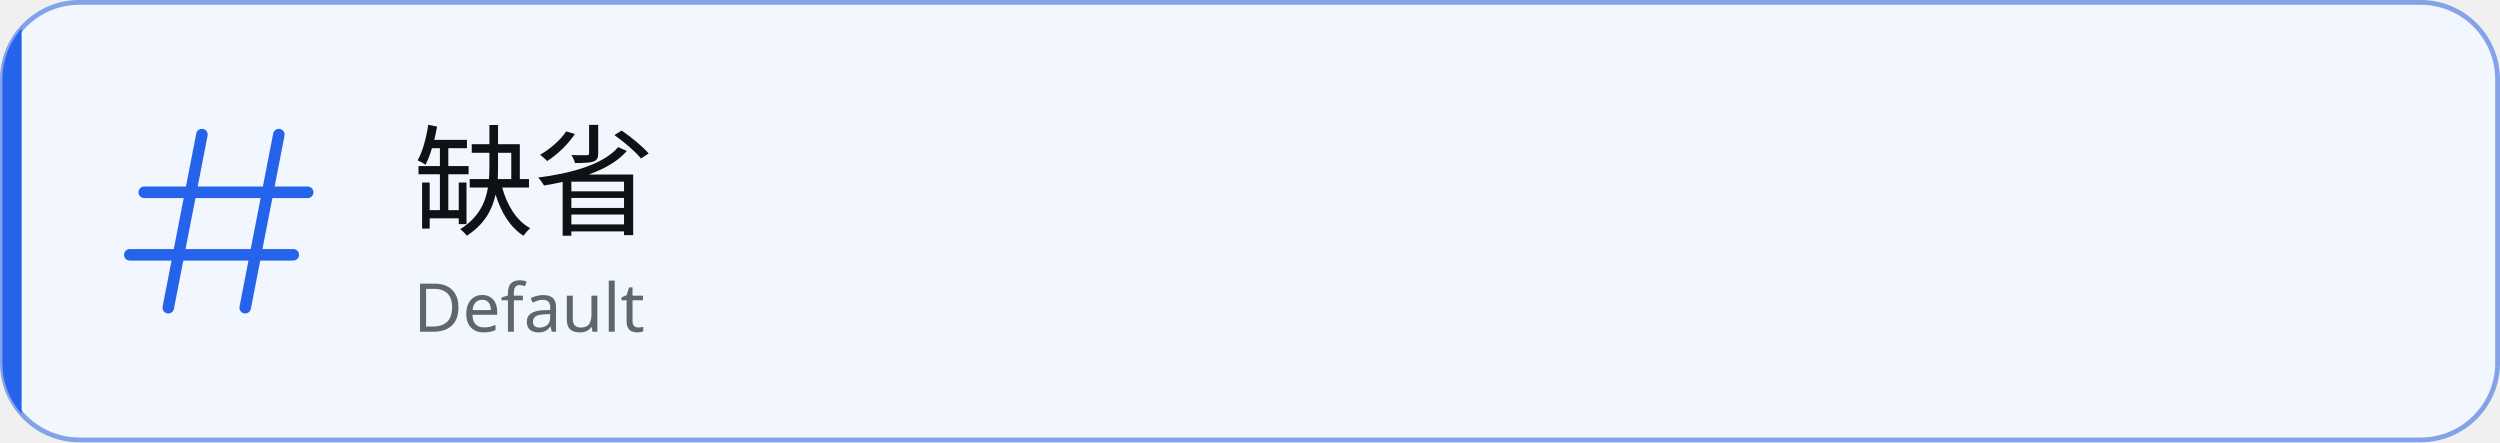
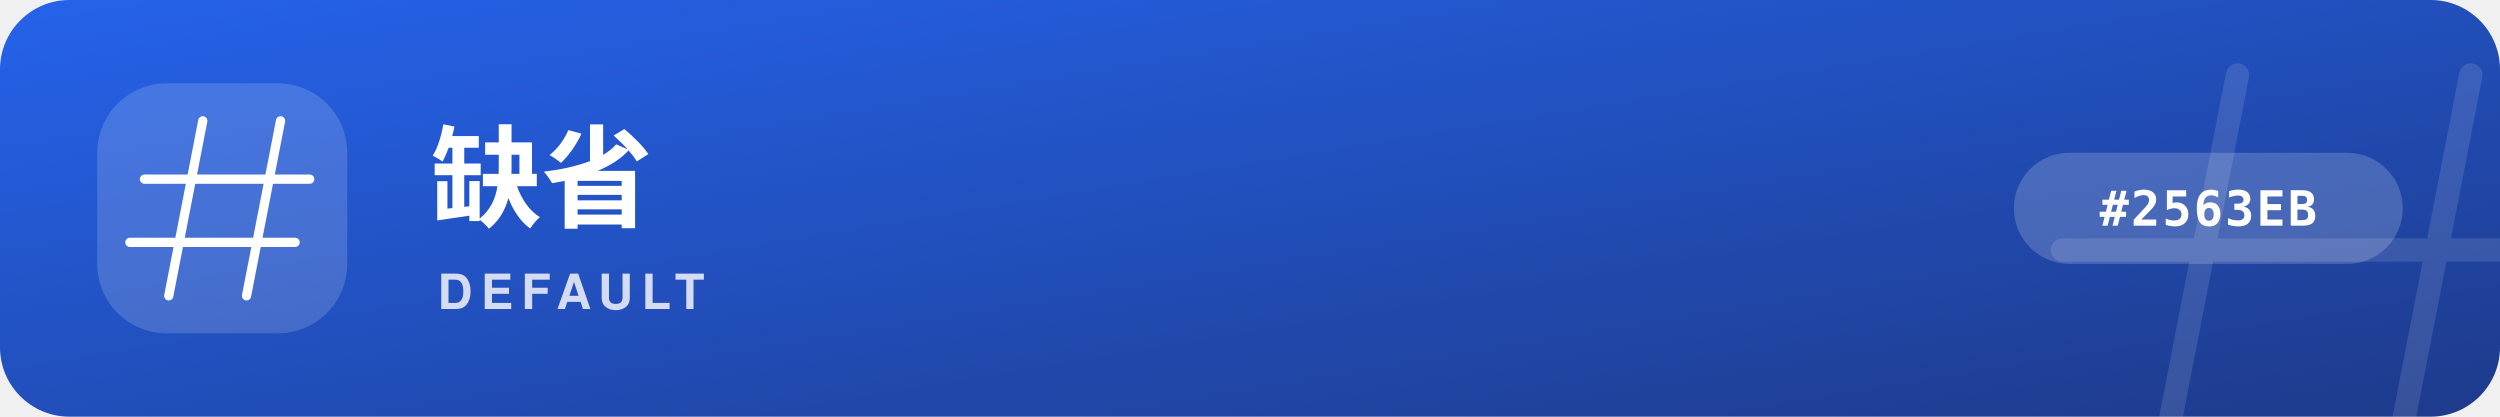
- <svg xmlns="http://www.w3.org/2000/svg" width="520" height="92" viewBox="0 0 520 92" role="img" aria-labelledby="title">
+ <svg xmlns="http://www.w3.org/2000/svg" width="720" height="120" viewBox="0 0 720 120" role="img" aria-labelledby="title">
  <defs>
+     <linearGradient id="bg" x1="0" y1="0" x2="1" y2="1">
+       <stop offset="0" stop-color="#2563eb" />
+       <stop offset="1" stop-color="#1e3a8a" />
+     </linearGradient>
    <clipPath id="card">
-       <rect x="0.5" y="0.5" width="519" height="91" rx="16" />
+       <rect width="720" height="120" rx="20" />
    </clipPath>
  </defs>
-   <rect x="0.5" y="0.5" width="519" height="91" rx="16" fill="#f2f6fe" stroke="#83a3e8" />
-   <rect x="0.5" y="0.5" width="4" height="91" fill="#2563eb" clip-path="url(#card)" />
-   <g fill="none" stroke="#2563eb" stroke-width="2.4" stroke-linecap="round" stroke-linejoin="round">
+   <g clip-path="url(#card)">
+     <rect width="720" height="120" fill="url(#bg)" />
+     <g transform="translate(468 -96) scale(4.2)" fill="none" stroke="#fff" stroke-opacity="0.12" stroke-width="1.6" stroke-linecap="round" stroke-linejoin="round">
+       <path d="M42 28 35 64m23-36-7 36M30 40h34M27 53h34" />
+     </g>
+   </g>
+   <rect x="28" y="24" width="72" height="72" rx="20" fill="#fff" fill-opacity="0.16" />
+   <g transform="translate(-0.4 -4.4) scale(1.4)" fill="none" stroke="#fff" stroke-width="1.9" stroke-linecap="round" stroke-linejoin="round">
    <path d="M42 28 35 64m23-36-7 36M30 40h34M27 53h34" />
  </g>
-   <text x="86" y="47" fill="#0f1115" font-family="Segoe UI,Microsoft YaHei,PingFang SC,sans-serif" font-size="25" font-weight="500">缺省</text>
-   <text x="86" y="69" fill="#60666e" font-family="Segoe UI,sans-serif" font-size="14">Default</text>
+   <text x="124" y="63" fill="#fff" font-family="Segoe UI,Microsoft YaHei,PingFang SC,Noto Sans CJK SC,sans-serif" font-size="32" font-weight="600">缺省</text>
+   <text x="126" y="89" fill="#fff" fill-opacity="0.8" font-family="Segoe UI,Helvetica,Arial,sans-serif" font-size="14" font-weight="600" letter-spacing="2.4">DEFAULT</text>
+   <rect x="580" y="44" width="112" height="32" rx="16" fill="#fff" fill-opacity="0.18" />
+   <text x="636" y="65" fill="#fff" text-anchor="middle" font-family="Consolas,Menlo,monospace" font-size="14" font-weight="600" letter-spacing="0.6">#2563EB</text>
</svg>
